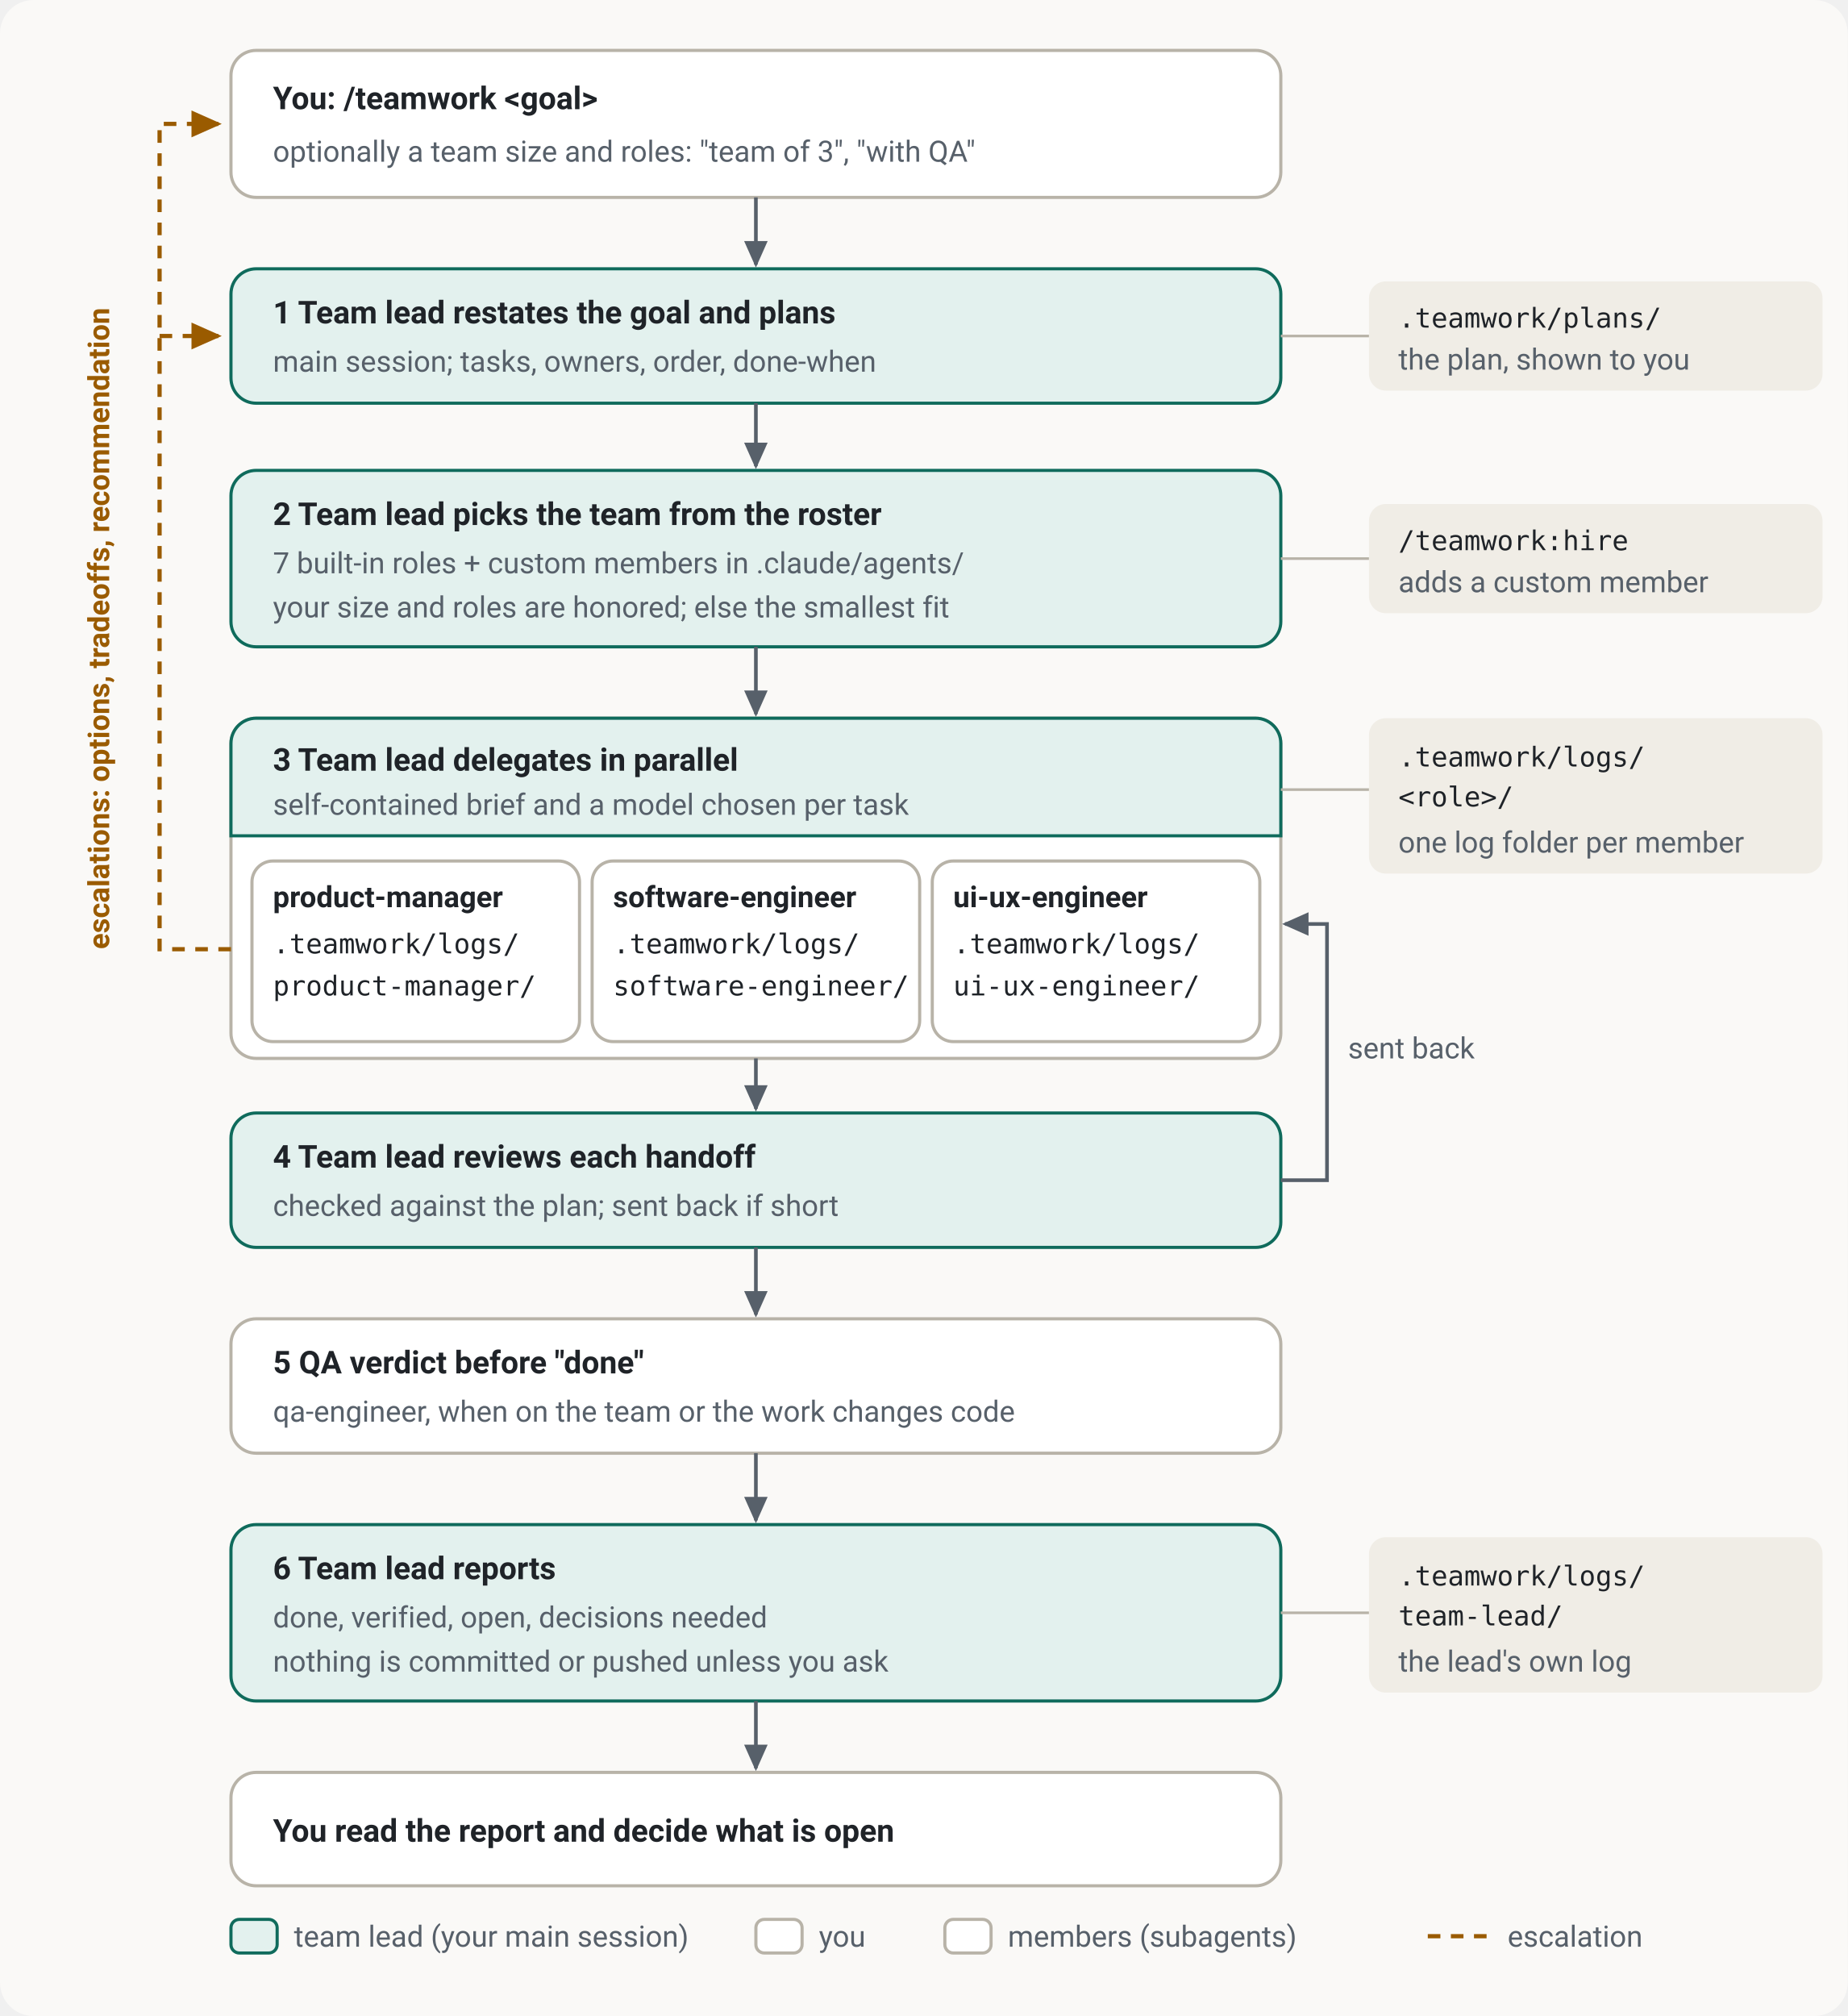
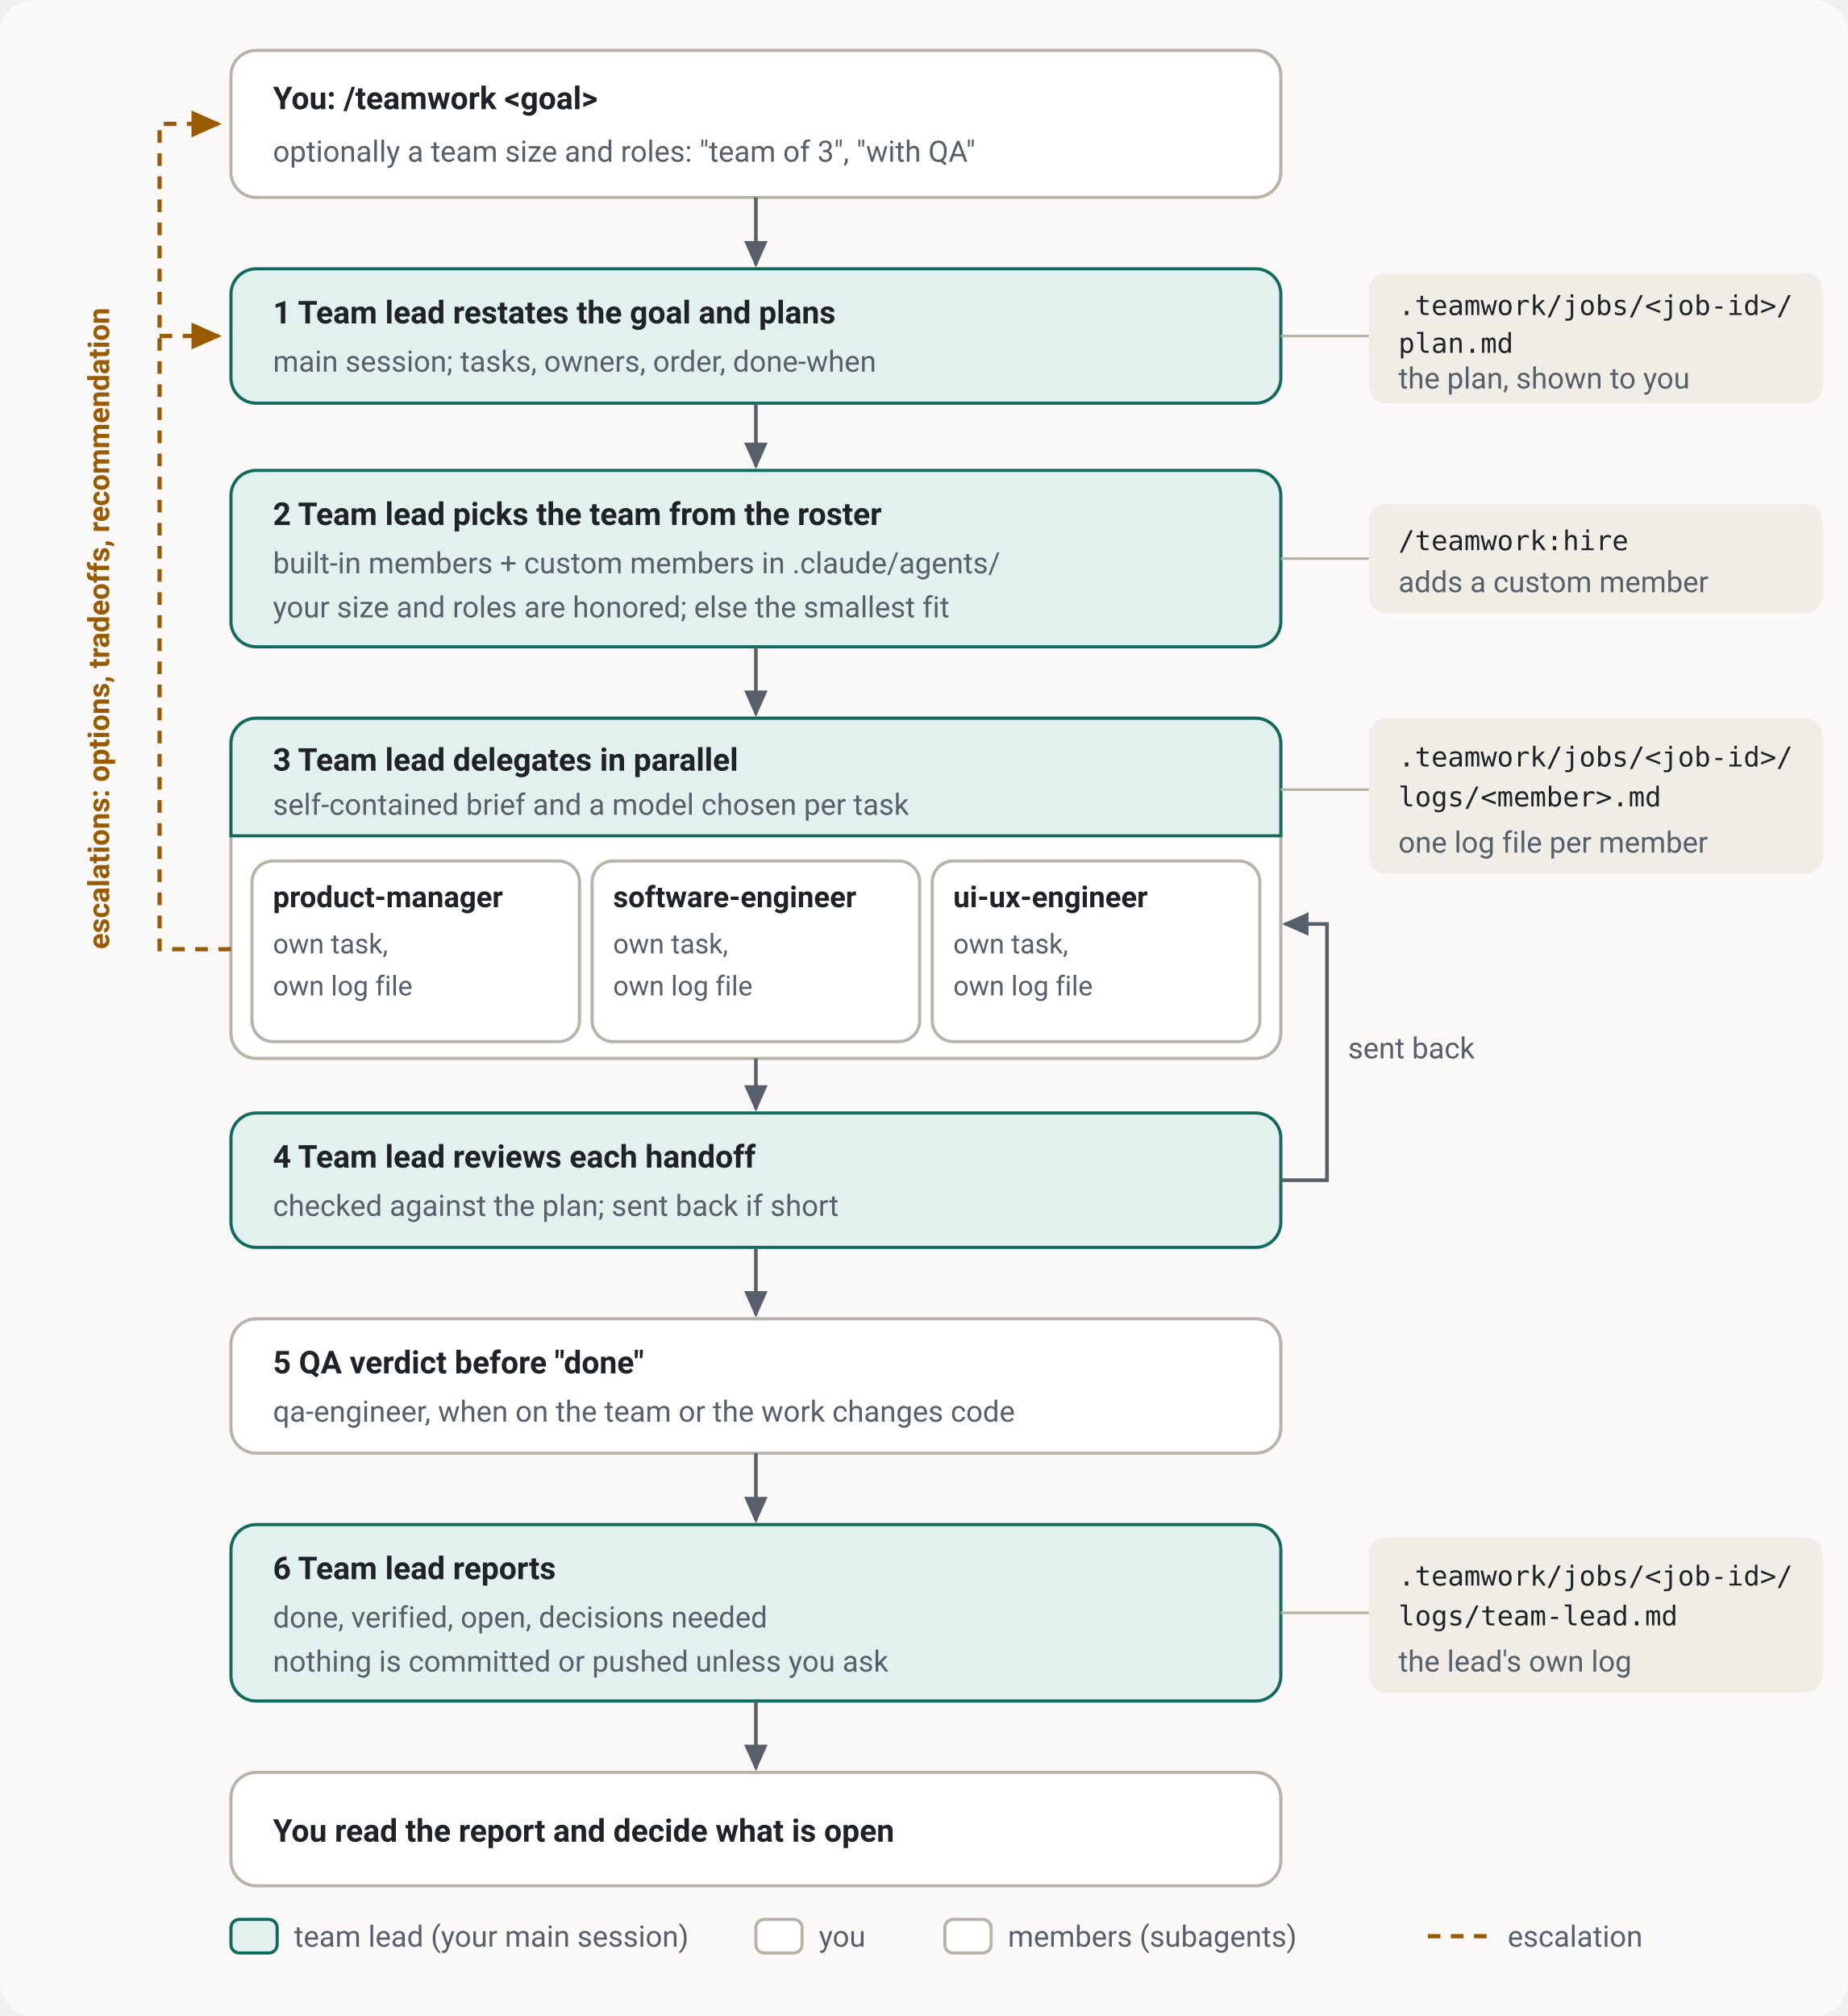
<svg xmlns="http://www.w3.org/2000/svg" viewBox="0 0 880 960" width="880" height="960" role="img" aria-labelledby="t d">
  <defs>
    <marker id="a" viewBox="0 0 10 10" refX="8" refY="5" markerWidth="8" markerHeight="8" orient="auto-start-reverse">
      <path d="M0,1 L9,5 L0,9 z" fill="#57606a" />
    </marker>
    <marker id="ae" viewBox="0 0 10 10" refX="8" refY="5" markerWidth="8" markerHeight="8" orient="auto-start-reverse">
      <path d="M0,1 L9,5 L0,9 z" fill="#9a5b00" />
    </marker>
    <style>
      text{font-family:system-ui,-apple-system,"Segoe UI",Roboto,"Helvetica Neue",Arial,sans-serif;font-size:15px;fill:#1f2328}
      .b{font-weight:600}
      .m{fill:#57606a;font-size:14px}
      .f{font-family:ui-monospace,SFMono-Regular,Menlo,Consolas,monospace;font-size:13px;fill:#1f2328}
      .lead{fill:#e3f1ee;stroke:#0f6b5c;stroke-width:1.5}
      .mem{fill:#fff;stroke:#b8b3a8;stroke-width:1.5}
      .chip{fill:#f0ede6}
      .ln{stroke:#57606a;stroke-width:1.75;fill:none}
      .esc{stroke:#9a5b00;stroke-width:2;fill:none;stroke-dasharray:6 5}
      .ct{stroke:#b8b3a8;stroke-width:1.25;fill:none}
    </style>
  </defs>
  <rect width="880" height="960" rx="16" fill="#faf9f7" />
  <rect class="mem" x="110" y="24" width="500" height="70" rx="12" />
  <text class="b" x="130" y="52">You: /teamwork &lt;goal&gt;</text>
  <text class="m" x="130" y="77">optionally a team size and roles: "team of 3", "with QA"</text>
  <path class="ln" d="M360,94 V126" marker-end="url(#a)" />
  <rect class="lead" x="110" y="128" width="500" height="64" rx="12" />
  <text class="b" x="130" y="154">1  Team lead restates the goal and plans</text>
  <text class="m" x="130" y="177">main session; tasks, owners, order, done-when</text>
  <path class="ct" d="M610,160 H652" />
-   <rect class="chip" x="652" y="134" width="216" height="52" rx="8" />
-   <text class="f" x="666" y="156">.teamwork/plans/</text>
-   <text class="m" x="666" y="176">the plan, shown to you</text>
+   <rect class="chip" x="652" y="130" width="216" height="62" rx="8" />
+   <text class="f" x="666" y="150">.teamwork/jobs/&lt;job-id&gt;/</text>
+   <text class="f" x="666" y="168">plan.md</text>
+   <text class="m" x="666" y="185">the plan, shown to you</text>
  <path class="ln" d="M360,192 V222" marker-end="url(#a)" />
  <rect class="lead" x="110" y="224" width="500" height="84" rx="12" />
  <text class="b" x="130" y="250">2  Team lead picks the team from the roster</text>
-   <text class="m" x="130" y="273">7 built-in roles + custom members in .claude/agents/</text>
+   <text class="m" x="130" y="273">built-in members + custom members in .claude/agents/</text>
  <text class="m" x="130" y="294">your size and roles are honored; else the smallest fit</text>
  <path class="ct" d="M610,266 H652" />
  <rect class="chip" x="652" y="240" width="216" height="52" rx="8" />
  <text class="f" x="666" y="262">/teamwork:hire</text>
  <text class="m" x="666" y="282">adds a custom member</text>
  <path class="ln" d="M360,308 V340" marker-end="url(#a)" />
  <rect class="mem" x="110" y="342" width="500" height="162" rx="12" />
  <path class="lead" d="M110,354 a12,12 0 0 1 12,-12 H598 a12,12 0 0 1 12,12 V398 H110 z" />
  <text class="b" x="130" y="367">3  Team lead delegates in parallel</text>
  <text class="m" x="130" y="388">self-contained brief and a model chosen per task</text>
  <g>
    <rect class="mem" x="120" y="410" width="156" height="86" rx="10" />
    <text class="b" x="130" y="432" style="font-size:14px">product-manager</text>
-     <text class="f" x="130" y="454">.teamwork/logs/</text>
-     <text class="f" x="130" y="474">product-manager/</text>
+     <text class="m" x="130" y="454" style="font-size:13px">own task,</text>
+     <text class="m" x="130" y="474" style="font-size:13px">own log file</text>
    <rect class="mem" x="282" y="410" width="156" height="86" rx="10" />
    <text class="b" x="292" y="432" style="font-size:14px">software-engineer</text>
-     <text class="f" x="292" y="454">.teamwork/logs/</text>
-     <text class="f" x="292" y="474">software-engineer/</text>
+     <text class="m" x="292" y="454" style="font-size:13px">own task,</text>
+     <text class="m" x="292" y="474" style="font-size:13px">own log file</text>
    <rect class="mem" x="444" y="410" width="156" height="86" rx="10" />
    <text class="b" x="454" y="432" style="font-size:14px">ui-ux-engineer</text>
-     <text class="f" x="454" y="454">.teamwork/logs/</text>
-     <text class="f" x="454" y="474">ui-ux-engineer/</text>
+     <text class="m" x="454" y="454" style="font-size:13px">own task,</text>
+     <text class="m" x="454" y="474" style="font-size:13px">own log file</text>
  </g>
  <path class="ct" d="M610,376 H652" />
  <rect class="chip" x="652" y="342" width="216" height="74" rx="8" />
-   <text class="f" x="666" y="365">.teamwork/logs/</text>
-   <text class="f" x="666" y="384">&lt;role&gt;/</text>
-   <text class="m" x="666" y="406">one log folder per member</text>
+   <text class="f" x="666" y="365">.teamwork/jobs/&lt;job-id&gt;/</text>
+   <text class="f" x="666" y="384">logs/&lt;member&gt;.md</text>
+   <text class="m" x="666" y="406">one log file per member</text>
  <path class="ln" d="M360,504 V528" marker-end="url(#a)" />
  <rect class="lead" x="110" y="530" width="500" height="64" rx="12" />
  <text class="b" x="130" y="556">4  Team lead reviews each handoff</text>
  <text class="m" x="130" y="579">checked against the plan; sent back if short</text>
  <path class="ln" d="M610,562 H632 V440 H612" marker-end="url(#a)" />
  <text class="m" x="642" y="504">sent back</text>
  <path class="ln" d="M360,594 V626" marker-end="url(#a)" />
  <rect class="mem" x="110" y="628" width="500" height="64" rx="12" />
  <text class="b" x="130" y="654">5  QA verdict before "done"</text>
  <text class="m" x="130" y="677">qa-engineer, when on the team or the work changes code</text>
  <path class="ln" d="M360,692 V724" marker-end="url(#a)" />
  <rect class="lead" x="110" y="726" width="500" height="84" rx="12" />
  <text class="b" x="130" y="752">6  Team lead reports</text>
  <text class="m" x="130" y="775">done, verified, open, decisions needed</text>
  <text class="m" x="130" y="796">nothing is committed or pushed unless you ask</text>
  <path class="ct" d="M610,768 H652" />
  <rect class="chip" x="652" y="732" width="216" height="74" rx="8" />
-   <text class="f" x="666" y="755">.teamwork/logs/</text>
-   <text class="f" x="666" y="774">team-lead/</text>
+   <text class="f" x="666" y="755">.teamwork/jobs/&lt;job-id&gt;/</text>
+   <text class="f" x="666" y="774">logs/team-lead.md</text>
  <text class="m" x="666" y="796">the lead's own log</text>
  <path class="ln" d="M360,810 V842" marker-end="url(#a)" />
  <rect class="mem" x="110" y="844" width="500" height="54" rx="12" />
  <text class="b" x="130" y="877">You read the report and decide what is open</text>
  <path class="esc" d="M110,452 H76 V59 H104" marker-end="url(#ae)" />
  <path class="esc" d="M76,160 H104" marker-end="url(#ae)" />
  <text x="52" y="452" transform="rotate(-90 52 452)" style="fill:#9a5b00;font-size:14px;font-weight:600">escalations: options, tradeoffs, recommendation</text>
  <g transform="translate(110,926)">
    <rect class="lead" x="0" y="-12" width="22" height="16" rx="4" />
    <text class="m" x="30" y="1">team lead (your main session)</text>
    <rect class="mem" x="250" y="-12" width="22" height="16" rx="4" />
    <text class="m" x="280" y="1">you</text>
    <rect class="mem" x="340" y="-12" width="22" height="16" rx="4" />
    <text class="m" x="370" y="1">members (subagents)</text>
    <path class="esc" d="M570,-4 H600" />
    <text class="m" x="608" y="1">escalation</text>
  </g>
</svg>
